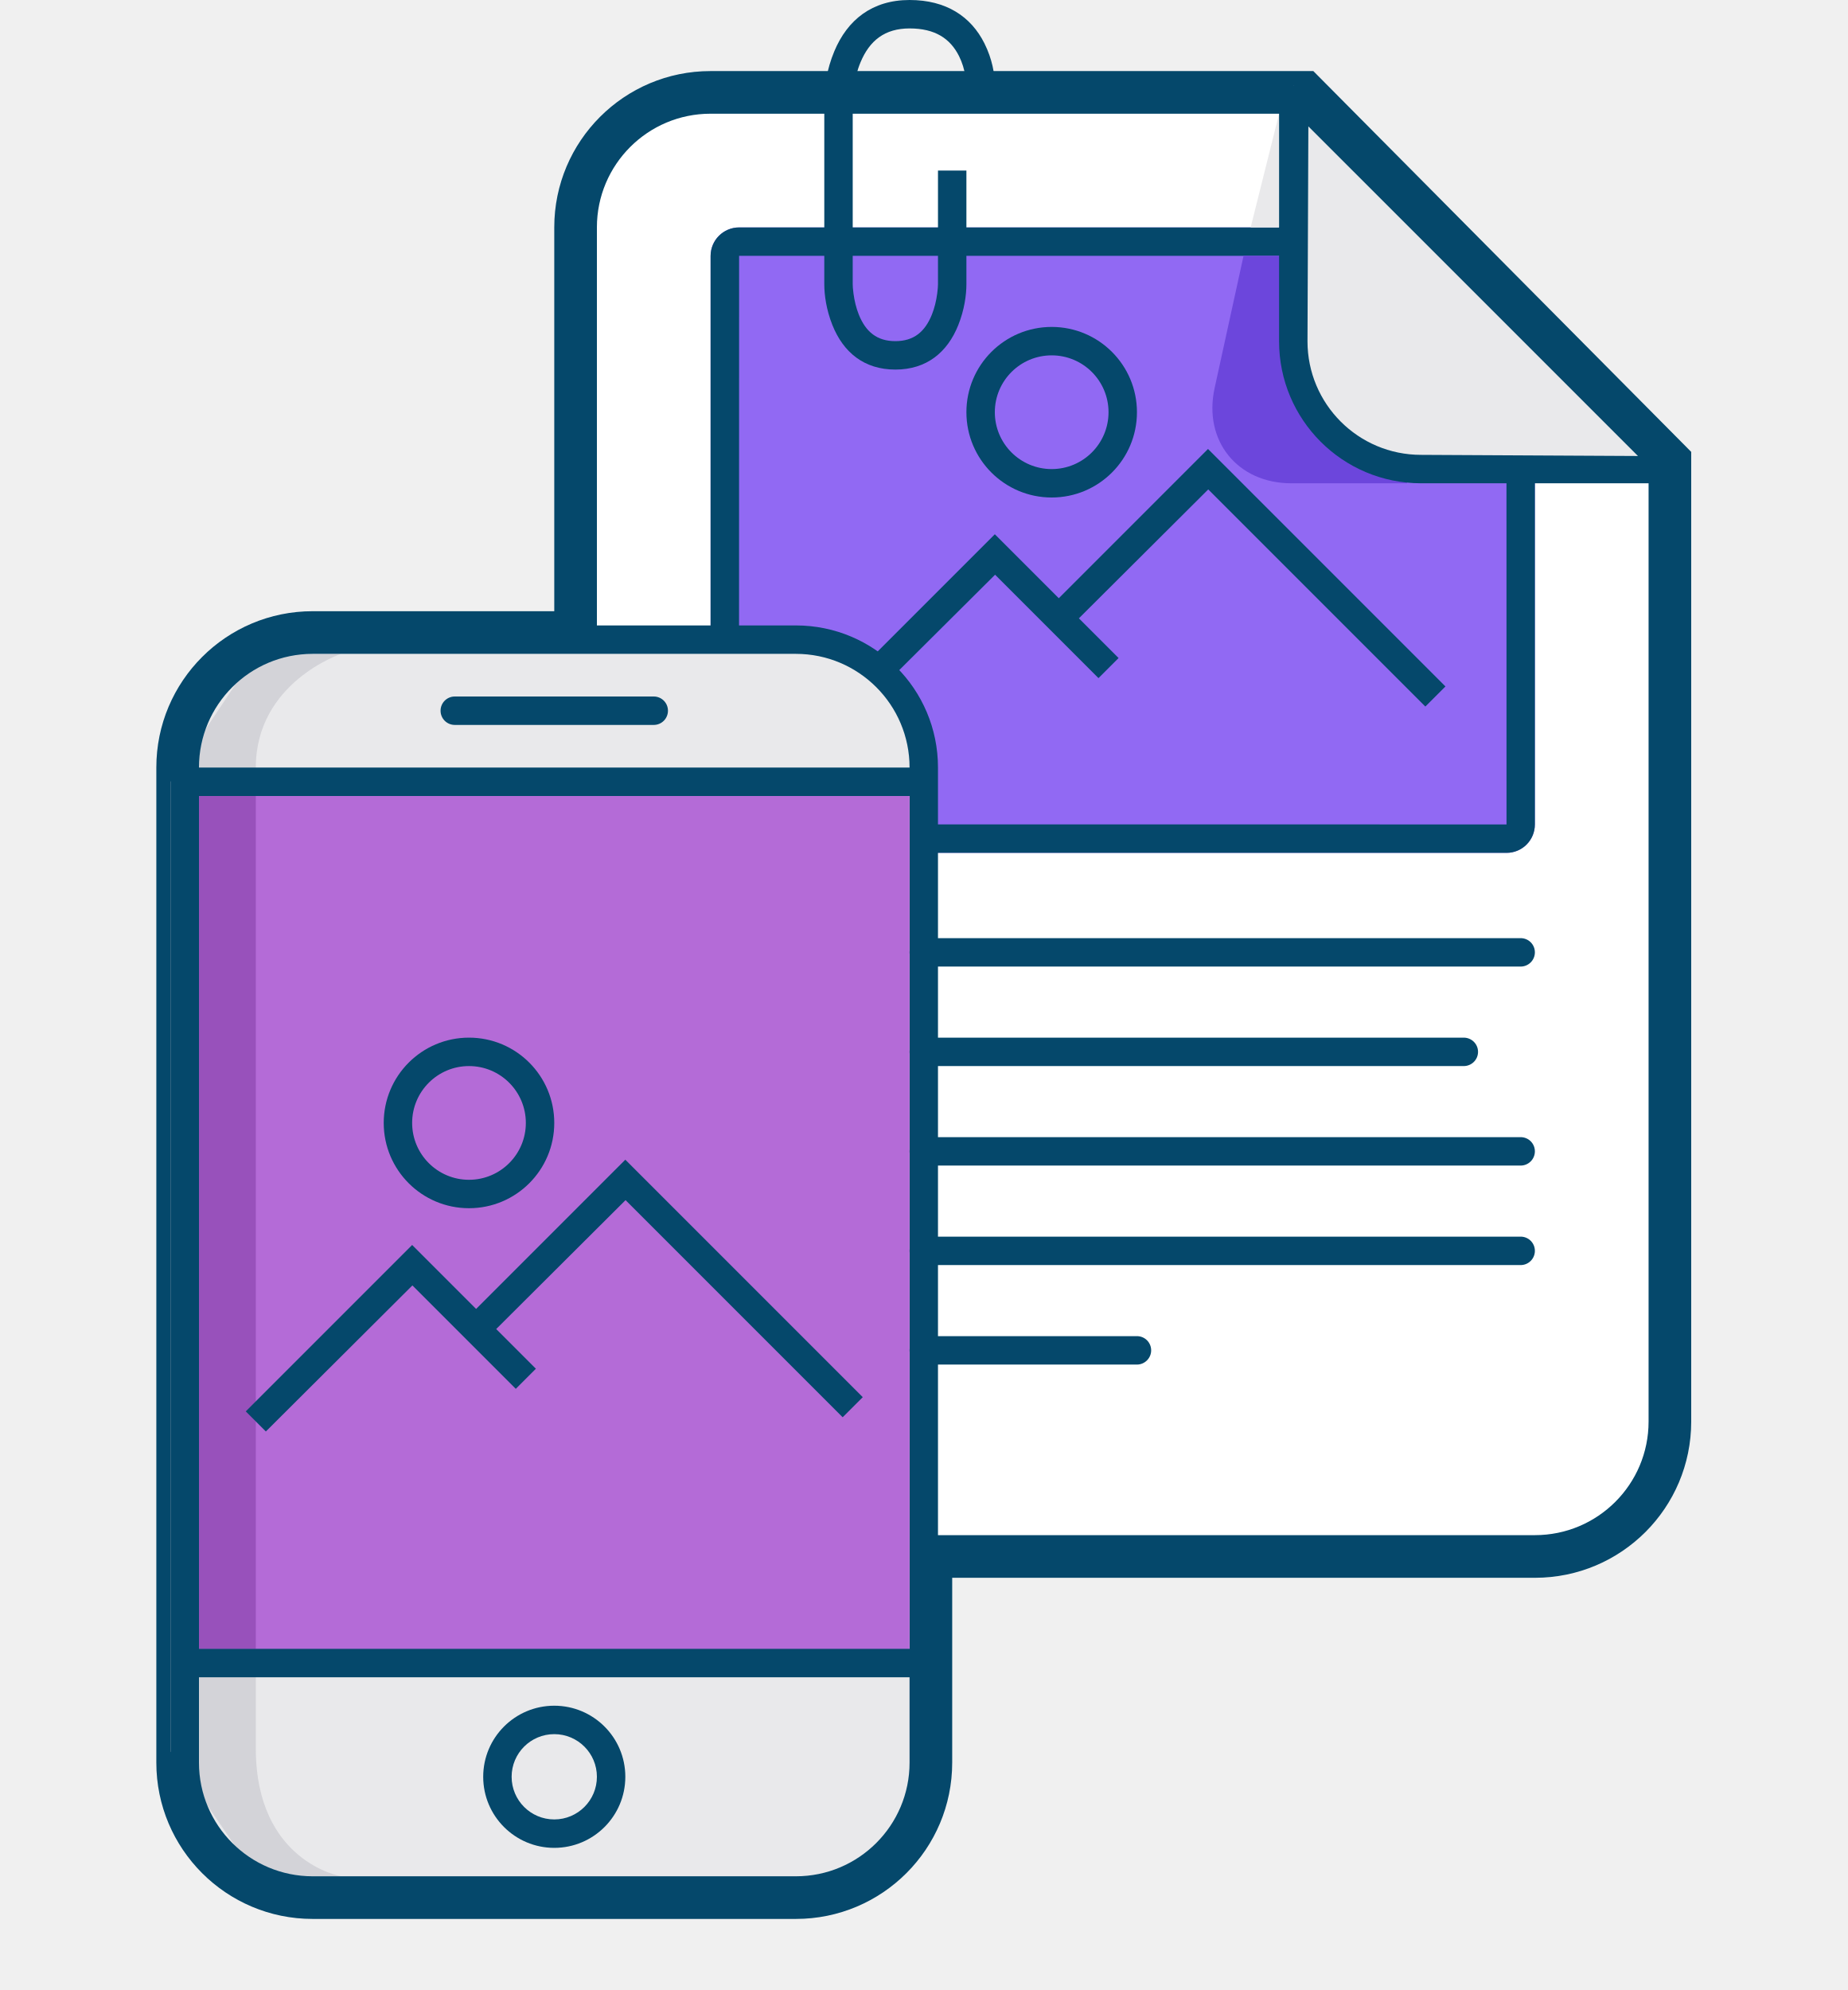
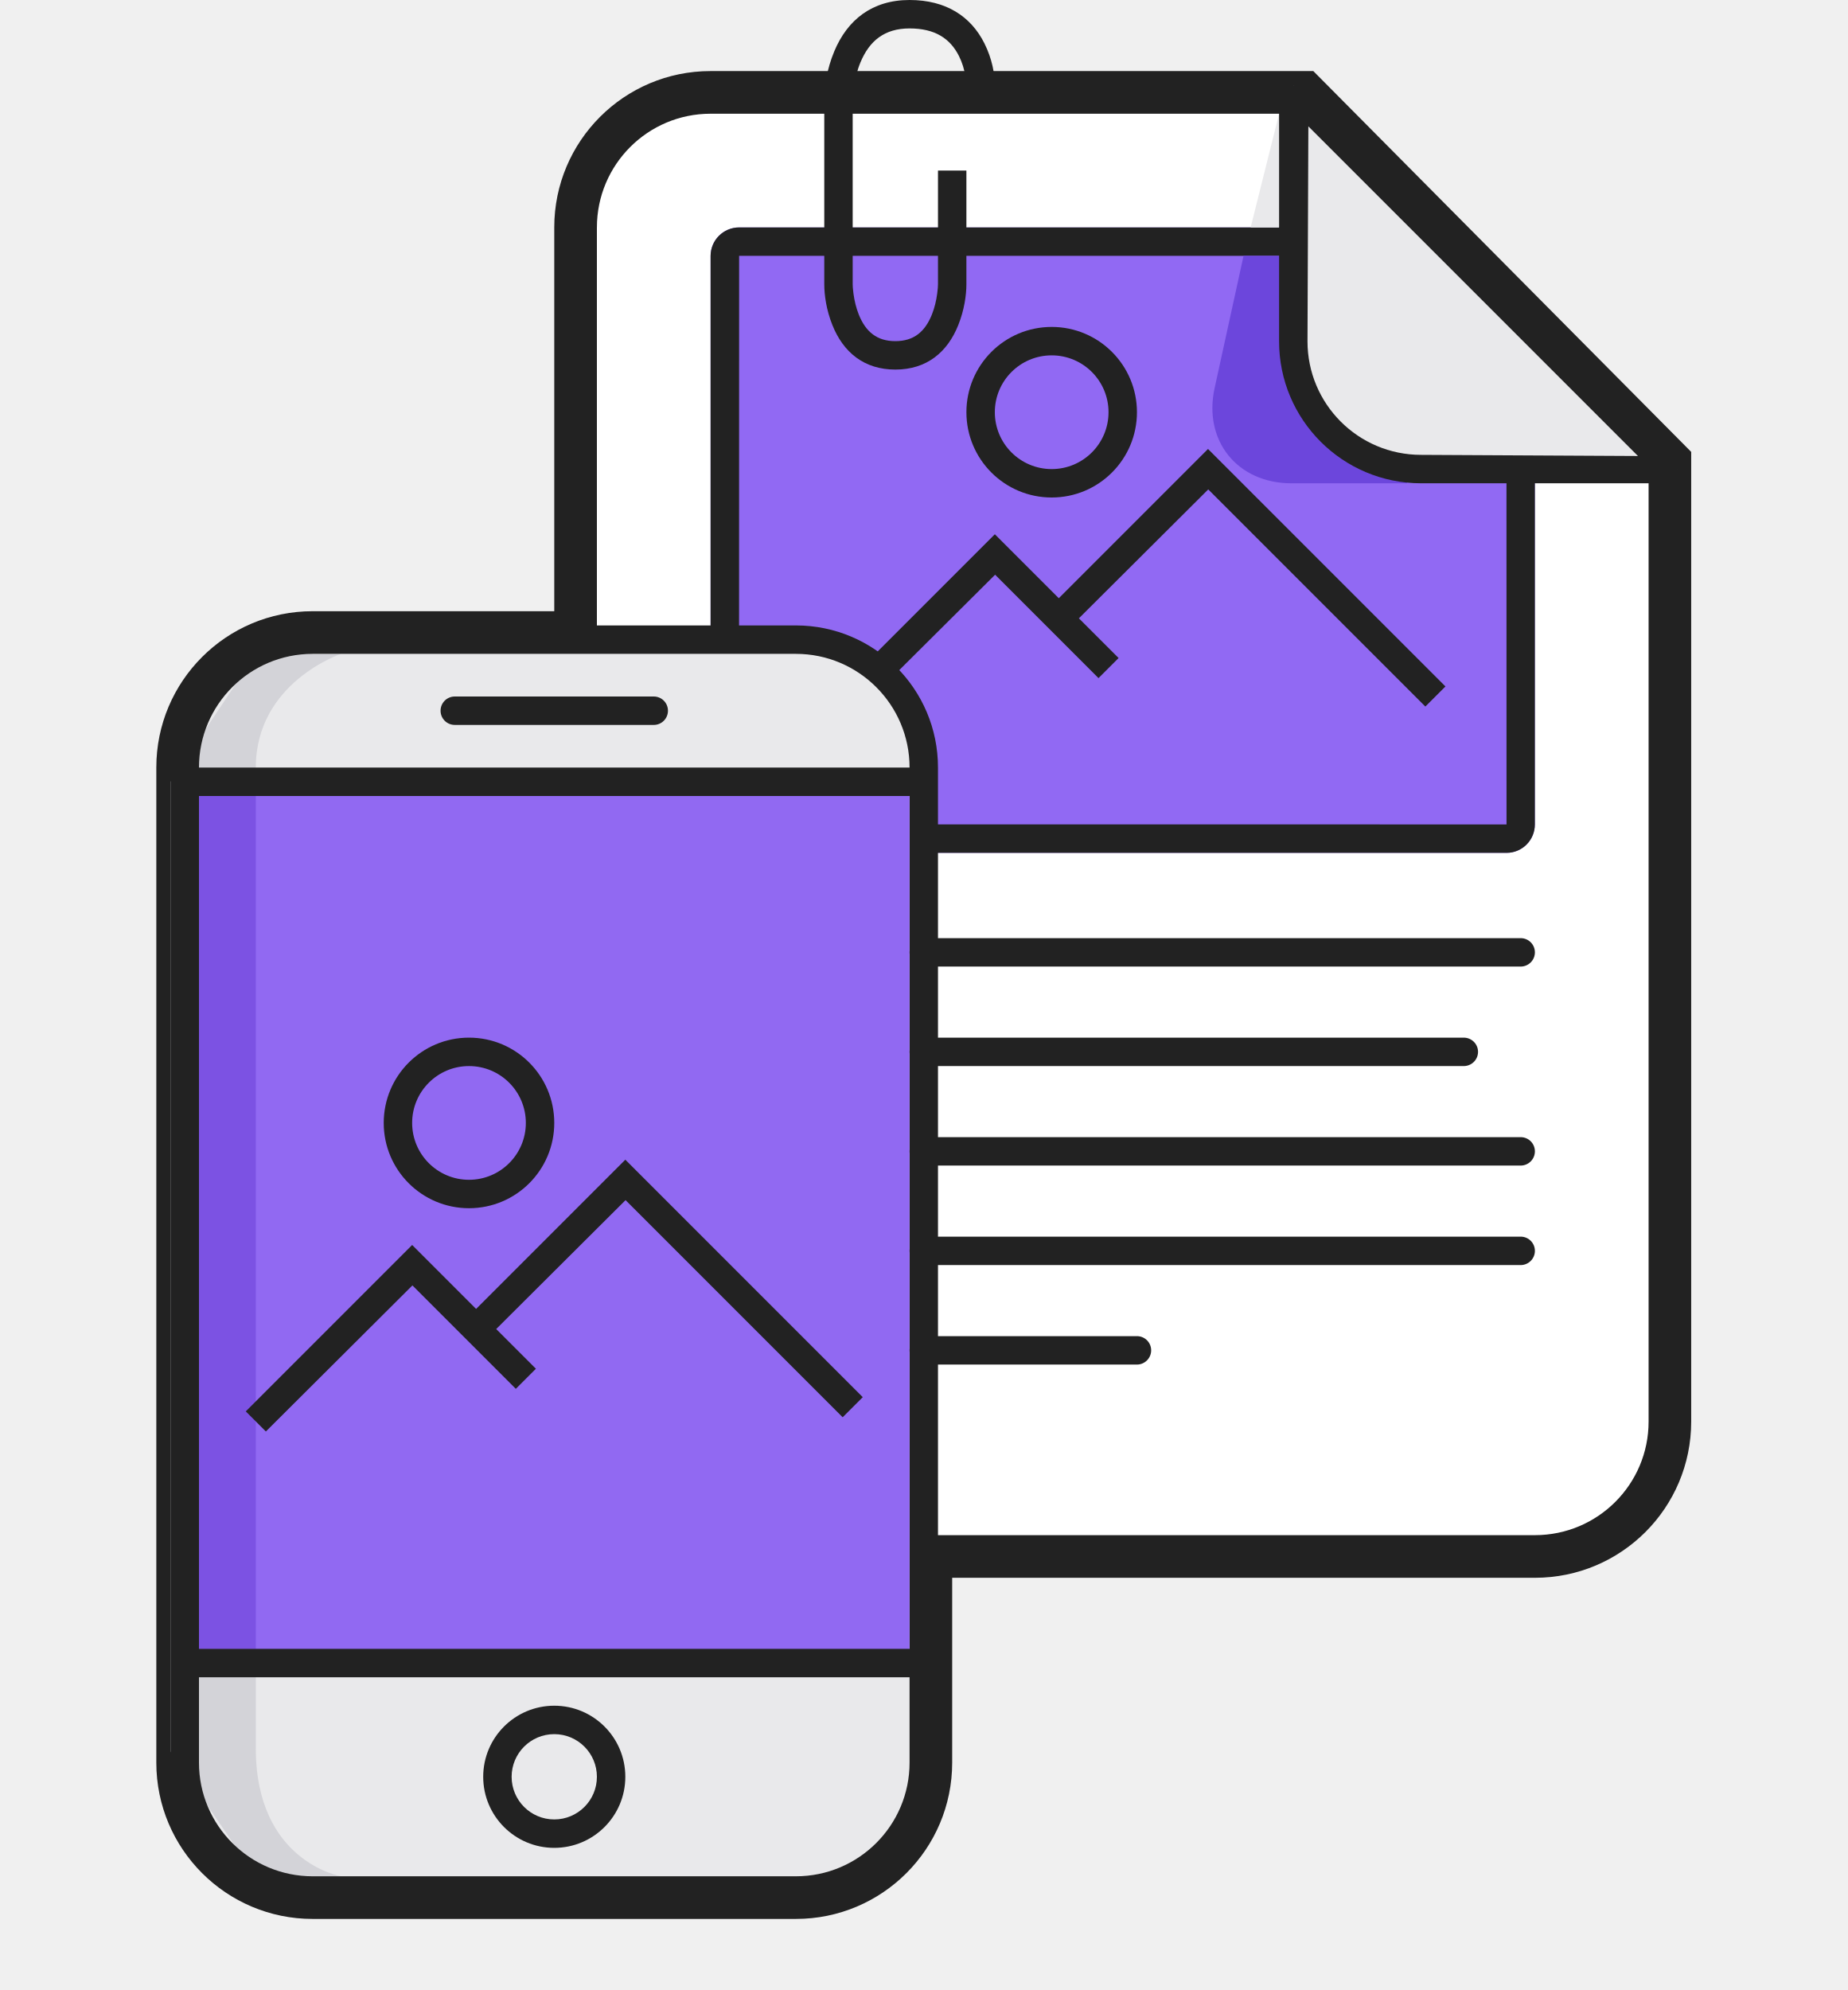
- <svg xmlns="http://www.w3.org/2000/svg" width="130px" height="140px" viewBox="0 0 130 140" version="1.1">
-   <defs />
-   <g id="ICONS" stroke="none" stroke-width="1" fill="none" fill-rule="evenodd">
-     <g id="Artboard-3" transform="translate(-995, -355)">
-       <g id="files-sync" transform="translate(1006, 355)">
-         <path d="M28,43 L28,15.996 C28,9.924 32.925,5 38.994,5 L80.994,5 L81.411,5 L81.704,5.296 L107.71,31.499 L108,31.792 L108,32.204 L108,100.009 C108,106.08 103.078,111 97.002,111 L56,111 L56,124.003 C56,130.077 51.076,135 45.001,135 L10.999,135 C4.925,135 0,130.075 0,124.003 L0,53.997 C0,47.923 4.924,43 10.999,43 L28,43 Z" id="Shape" fill="#05486B" />
-         <g id="files" transform="translate(29, 6)">
-           <path d="M1,11.001 C1,5.478 5.481,1 10.999,1 L51.994,1 L77,26.204 L77,93 C77,98.523 72.53,103 67.006,103 L10.994,103 C5.475,103 1,98.519 1,92.999 L1,11.001 Z" id="Rectangle-4" fill="#FFFFFF" />
-           <path d="M2,9.996 L2,9.996 L2,94.004 C2,98.424 5.578,102 9.998,102 L68.002,102 C72.421,102 76,98.423 76,94.009 L76,26.204 L76.58,27.612 L50.575,1.409 L51.994,2 L9.994,2 C5.581,2 2,5.581 2,9.996 L2,9.996 Z M0,9.996 C0,4.475 4.478,0 9.994,0 L51.994,0 L78,26.204 L78,94.009 C78,99.527 73.526,104 68.002,104 L9.998,104 C4.476,104 0,99.531 0,94.004 L0,9.996 L0,9.996 Z" id="Shape" fill="#05486B" />
-           <g id="picutre" transform="translate(10, 10)">
-             <path d="M0,2.005 C0,0.898 0.898,0 2.006,0 L46.004,0 L58,12 L58,41.998 C58,43.104 57.112,44 56.004,44 L1.996,44 C0.894,44 0,43.101 0,41.995 L0,2.005 Z" id="Rectangle-6" fill="#9169F3" />
-             <path d="M0,2.005 C0,0.898 0.898,0 2.006,0 L46.004,0 L58,12 L58,41.998 C58,43.104 57.112,44 56.004,44 L1.996,44 C0.894,44 0,43.101 0,41.995 L0,2.005 L0,2.005 Z M2,41.995 C2,41.999 56.004,42 56.004,42 C56.003,42 56,13 56,13 L45.004,2 L2.006,2 C2.003,2 2,41.995 2,41.995 Z" id="Shape" fill="#05486B" />
-           </g>
-           <path d="M47.5,12 L56,12 L59,28 L50.863,28 C47.073,28 44.654,25.009 45.464,21.307 L47.5,12 Z" id="Rectangle-5" fill="#6C46DC" />
-           <path d="M50,2 L50,10 L48,10 L50,2 Z" id="Rectangle-109" fill="#E9E9EB" />
-           <path d="M51,0 L78,27 L60.996,27 C55.475,27 51,22.526 51,17.004 L51,0 Z" id="Rectangle-5" fill="#E9E9EB" />
-           <path d="M50,0 L52,0 L78,26 L78,28 L59.99,28 C54.473,28 50,23.532 50,18.01 L50,0 L50,0 Z M52,18.01 C52,22.426 55.575,26 59.99,26 L75.252,26.08 L52.061,2.89 L52,18.01 Z" id="Shape" fill="#05486B" />
-         </g>
-         <g id="phone" transform="translate(1, 0)">
-           <rect id="Rectangle-14" fill="#E9E9EB" x="1" y="45" width="52" height="88" rx="10" />
-           <path d="M0,123.22 L0,55 L6,46 L12,46 C12,46 6,48 6,54 L6,123 C6,131 12,132 12,132 L6,132 L0,123.22 Z" id="Rectangle-74" fill="#D3D3D8" />
-           <path d="M2,53.997 L2,53.997 L2,124.003 C2,128.418 5.582,132 9.999,132 L44.001,132 C48.419,132 52,128.42 52,124.003 L52,53.997 C52,49.582 48.418,46 44.001,46 L9.999,46 C5.581,46 2,49.58 2,53.997 L2,53.997 Z M0,53.997 C0,48.476 4.477,44 9.999,44 L44.001,44 C49.523,44 54,48.478 54,53.997 L54,124.003 C54,129.524 49.523,134 44.001,134 L9.999,134 C4.477,134 0,129.522 0,124.003 L0,53.997 L0,53.997 Z" id="Shape" fill="#05486B" />
-           <rect id="Rectangle-96" fill="#B46BD7" x="2" y="55" width="50" height="62" />
-           <rect id="Rectangle-76" fill="#9851BB" x="2" y="56" width="4" height="60" />
-           <path d="M1,54 L53,54 L53,56 L1,56 L1,54 Z M1,116 L53,116 L53,118 L1,118 L1,116 Z M19,50 C19,49.448 19.445,49 20.001,49 L33.999,49 C34.552,49 35,49.444 35,50 C35,50.552 34.555,51 33.999,51 L20.001,51 C19.448,51 19,50.556 19,50 Z M27,128 C28.657,128 30,126.657 30,125 C30,123.343 28.657,122 27,122 C25.343,122 24,123.343 24,125 C24,126.657 25.343,128 27,128 Z M27,130 L27,130 C24.239,130 22,127.761 22,125 C22,122.239 24.239,120 27,120 C29.761,120 32,122.239 32,125 C32,127.761 29.761,130 27,130 L27,130 Z M52,67 C52,66.448 52.45,66 53.002,66 L94.998,66 C95.552,66 96,66.444 96,67 C96,67.552 95.55,68 94.998,68 L53.002,68 C52.448,68 52,67.556 52,67 Z M52,74 C52,73.448 52.449,73 53.009,73 L90.991,73 C91.548,73 92,73.444 92,74 C92,74.552 91.551,75 90.991,75 L53.009,75 C52.452,75 52,74.556 52,74 Z M52,81 C52,80.448 52.45,80 53.002,80 L94.998,80 C95.552,80 96,80.444 96,81 C96,81.552 95.55,82 94.998,82 L53.002,82 C52.448,82 52,81.556 52,81 Z M52,88 C52,87.448 52.45,87 53.002,87 L94.998,87 C95.552,87 96,87.444 96,88 C96,88.552 95.55,89 94.998,89 L53.002,89 C52.448,89 52,88.556 52,88 Z M52,95 C52,94.448 52.455,94 53,94 L68,94 C68.552,94 69,94.444 69,95 C69,95.552 68.545,96 68,96 L53,96 C52.448,96 52,95.556 52,95 Z M54,12 L54,20 C54,20.115 53.987,20.345 53.946,20.649 C53.878,21.159 53.757,21.666 53.572,22.129 C53.086,23.342 52.296,24 51,24 C49.704,24 48.914,23.342 48.428,22.129 C48.243,21.666 48.122,21.159 48.054,20.649 C48.013,20.345 48,20.115 48,20 L48,7 C48,6.856 48.017,6.573 48.069,6.2 C48.155,5.576 48.311,4.954 48.548,4.385 C49.185,2.855 50.255,2 52,2 C53.795,2 54.863,2.712 55.481,3.947 C55.706,4.397 55.853,4.889 55.935,5.383 C55.984,5.676 56,5.896 56,6 L58,6 C58,5.234 57.82,4.154 57.269,3.053 C56.324,1.163 54.58,-6.66133815e-16 52,0 C49.37,6.66133815e-16 47.627,1.395 46.702,3.615 C46.173,4.885 46,6.13 46,7 L46,20 C46,20.741 46.14,21.793 46.572,22.871 C47.336,24.783 48.796,26 51,26 C53.204,26 54.664,24.783 55.428,22.871 C55.86,21.793 56,20.741 56,20 L56,12 L54,12 L54,12 Z" id="Rectangle-15" fill="#05486B" />
-           <path d="M21.5,92.086 L31.293,82.293 L32,81.586 L32.707,82.293 L48.707,98.293 L47.293,99.707 L32.017,84.431 L22.915,93.5 L25.707,96.293 L24.293,97.707 L17.018,90.432 L6.707,100.707 L5.293,99.293 L16.293,88.293 L17,87.586 L17.707,88.293 L21.5,92.086 Z M62.5,42.086 L72.293,32.293 L73,31.586 L73.707,32.293 L89.707,48.293 L88.293,49.707 L73.017,34.431 L63.915,43.5 L66.707,46.293 L65.293,47.707 L58.018,40.432 L50.707,47.707 L49.293,46.293 L57.293,38.293 L58,37.586 L58.707,38.293 L62.5,42.086 Z M62,35 C65.314,35 68,32.314 68,29 C68,25.686 65.314,23 62,23 C58.686,23 56,25.686 56,29 C56,32.314 58.686,35 62,35 Z M21,85 C24.314,85 27,82.314 27,79 C27,75.686 24.314,73 21,73 C17.686,73 15,75.686 15,79 C15,82.314 17.686,85 21,85 Z M62,33 C59.791,33 58,31.209 58,29 C58,26.791 59.791,25 62,25 C64.209,25 66,26.791 66,29 C66,31.209 64.209,33 62,33 Z M21,83 C18.791,83 17,81.209 17,79 C17,76.791 18.791,75 21,75 C23.209,75 25,76.791 25,79 C25,81.209 23.209,83 21,83 Z" id="Path" fill="#05486B" />
-         </g>
+ <svg xmlns="http://www.w3.org/2000/svg" width="130" height="140" viewBox="0 0 130 140">
+   <g fill="none">
+     <path d="M39 43v-27.004c0-6.072 4.925-10.996 10.994-10.996h42.416l.293.296 26.006 26.204.29.292v68.217c0 6.071-4.922 10.991-10.998 10.991h-41.002v13.003c0 6.074-4.924 10.997-10.999 10.997h-34.002c-6.074 0-10.999-4.925-10.999-10.997v-70.006c0-6.074 4.924-10.997 10.999-10.997h17.001z" id="Shape" fill="#222" />
+     <g>
+       <path d="M41 17.001c0-5.523 4.481-10.001 9.999-10.001h40.996l25.006 25.204v66.796c0 5.523-4.47 10-9.994 10h-56.011c-5.52 0-9.994-4.481-9.994-10.001v-81.998z" fill="#fff" />
+       <path d="M42 15.996v84.009c0 4.42 3.578 7.996 7.998 7.996h58.005c4.419 0 7.998-3.577 7.998-7.991v-67.805l.58 1.409-26.006-26.204 1.42.591h-42c-4.413 0-7.994 3.581-7.994 7.996zm-2 0c0-5.52 4.478-9.996 9.994-9.996h42l26.006 26.204v67.805c0 5.518-4.474 9.991-9.998 9.991h-58.005c-5.522 0-9.998-4.469-9.998-9.996v-84.009z" id="Shape" fill="#222" />
+       <g>
+         <path d="M50 18.005c0-1.107.898-2.005 2.006-2.005h43.997l11.996 12v29.998c0 1.106-.888 2.002-1.996 2.002h-54.007c-1.103 0-1.996-.899-1.996-2.005v-39.99z" fill="#9169F3" />
+         <path d="M50 18.005c0-1.107.898-2.005 2.006-2.005h43.997l11.996 12v29.998c0 1.106-.888 2.002-1.996 2.002h-54.007c-1.103 0-1.996-.899-1.996-2.005v-39.99zm2 39.99c0 .004 54.004.005 54.004.005l-.004-29-10.996-11h-42.997c-.004 0-.006 39.995-.006 39.995z" id="Shape" fill="#222" />
      </g>
+       <path d="M87.5 18h8.5l3 16h-8.137c-3.791 0-6.209-2.991-5.399-6.693l2.036-9.307z" id="Rectangle-5" fill="#6C46DC" />
+       <path d="M90 8v8h-2l2-8z" fill="#E9E9EB" />
+       <path d="M91 6l27 27h-17.004c-5.521 0-9.996-4.474-9.996-9.996v-17.004z" fill="#E9E9EB" />
+       <path d="M90 6h2l26 26v2h-18.01c-5.517 0-9.99-4.468-9.99-9.99v-18.01zm2 18.01c0 4.416 3.575 7.99 7.99 7.99l15.262.08-23.191-23.191-.061 15.12z" id="Shape" fill="#222" />
+     </g>
+     <g transform="translate(12 0)">
+       <rect fill="#E9E9EB" x="1" y="45" width="52" height="88" rx="10" />
+       <path d="M0 123.22v-68.22l6-9h6s-6 2-6 8v69c0 8 6 9 6 9h-6l-6-8.78z" fill="#D3D3D8" />
+       <path d="M2 53.997v70.006c0 4.415 3.582 7.997 7.999 7.997h34.002c4.418 0 7.999-3.58 7.999-7.997v-70.006c0-4.415-3.582-7.997-7.999-7.997h-34.002c-4.418 0-7.999 3.58-7.999 7.997zm-2 0c0-5.521 4.477-9.997 9.999-9.997h34.002c5.522 0 9.999 4.478 9.999 9.997v70.006c0 5.521-4.477 9.997-9.999 9.997h-34.002c-5.522 0-9.999-4.478-9.999-9.997v-70.006z" fill="#222" />
+       <path fill="#9169F2" d="M2 55h50v62h-50z" />
+       <path fill="#7C52E3" d="M2 56h4v60h-4z" />
+       <path d="M1 54h52v2h-52v-2zm0 62h52v2h-52v-2zm18-66c0-.552.445-1 1.001-1h13.998c.553 0 1.001.444 1.001 1 0 .552-.445 1-1.001 1h-13.998c-.553 0-1.001-.444-1.001-1zm8 78c1.657 0 3-1.343 3-3s-1.343-3-3-3-3 1.343-3 3 1.343 3 3 3zm0 2c-2.761 0-5-2.239-5-5s2.239-5 5-5 5 2.239 5 5-2.239 5-5 5zm25-63c0-.552.45-1 1.002-1h41.997c.553 0 1.002.444 1.002 1 0 .552-.45 1-1.002 1h-41.997c-.553 0-1.002-.444-1.002-1zm0 7c0-.552.449-1 1.009-1h37.982c.557 0 1.009.444 1.009 1 0 .552-.449 1-1.009 1h-37.982c-.557 0-1.009-.444-1.009-1zm0 7c0-.552.45-1 1.002-1h41.997c.553 0 1.002.444 1.002 1 0 .552-.45 1-1.002 1h-41.997c-.553 0-1.002-.444-1.002-1zm0 7c0-.552.45-1 1.002-1h41.997c.553 0 1.002.444 1.002 1 0 .552-.45 1-1.002 1h-41.997c-.553 0-1.002-.444-1.002-1zm0 7c0-.552.455-1 1-1h15c.552 0 1 .444 1 1 0 .552-.455 1-1 1h-15c-.552 0-1-.444-1-1zm2-83v8c0 .115-.013.345-.054.649-.068.509-.19 1.017-.375 1.48-.485 1.213-1.275 1.871-2.572 1.871-1.296 0-2.086-.658-2.572-1.871-.185-.463-.307-.97-.375-1.48-.041-.304-.054-.534-.054-.649v-13c0-.144.017-.427.069-.8.087-.624.242-1.246.479-1.815.637-1.529 1.706-2.385 3.452-2.385 1.795 0 2.863.712 3.481 1.947.225.45.373.942.455 1.436.049.293.065.513.065.617h2c0-.766-.18-1.846-.731-2.947-.945-1.89-2.689-3.053-5.269-3.053-2.63 0-4.373 1.395-5.298 3.615-.529 1.27-.702 2.514-.702 3.385v13c0 .741.14 1.793.572 2.871.765 1.912 2.225 3.129 4.428 3.129 2.204 0 3.664-1.217 4.428-3.129.431-1.078.572-2.13.572-2.871v-8h-2z" fill="#222" />
+       <path d="M21.5 92.086l9.793-9.793.707-.707.707.707 16 16-1.414 1.414-15.276-15.276-9.102 9.069 2.793 2.793-1.414 1.414-7.275-7.275-10.311 10.275-1.414-1.414 11-11 .707-.707.707.707 3.793 3.793zm41-50l9.793-9.793.707-.707.707.707 16 16-1.414 1.414-15.276-15.276-9.102 9.069 2.793 2.793-1.414 1.414-7.275-7.275-7.311 7.275-1.414-1.414 8-8 .707-.707.707.707 3.793 3.793zm-.5-7.086c3.314 0 6-2.686 6-6s-2.686-6-6-6-6 2.686-6 6 2.686 6 6 6zm-41 50c3.314 0 6-2.686 6-6s-2.686-6-6-6-6 2.686-6 6 2.686 6 6 6zm41-52c-2.209 0-4-1.791-4-4s1.791-4 4-4 4 1.791 4 4-1.791 4-4 4zm-41 50c-2.209 0-4-1.791-4-4s1.791-4 4-4 4 1.791 4 4-1.791 4-4 4z" fill="#222" />
    </g>
  </g>
</svg>
